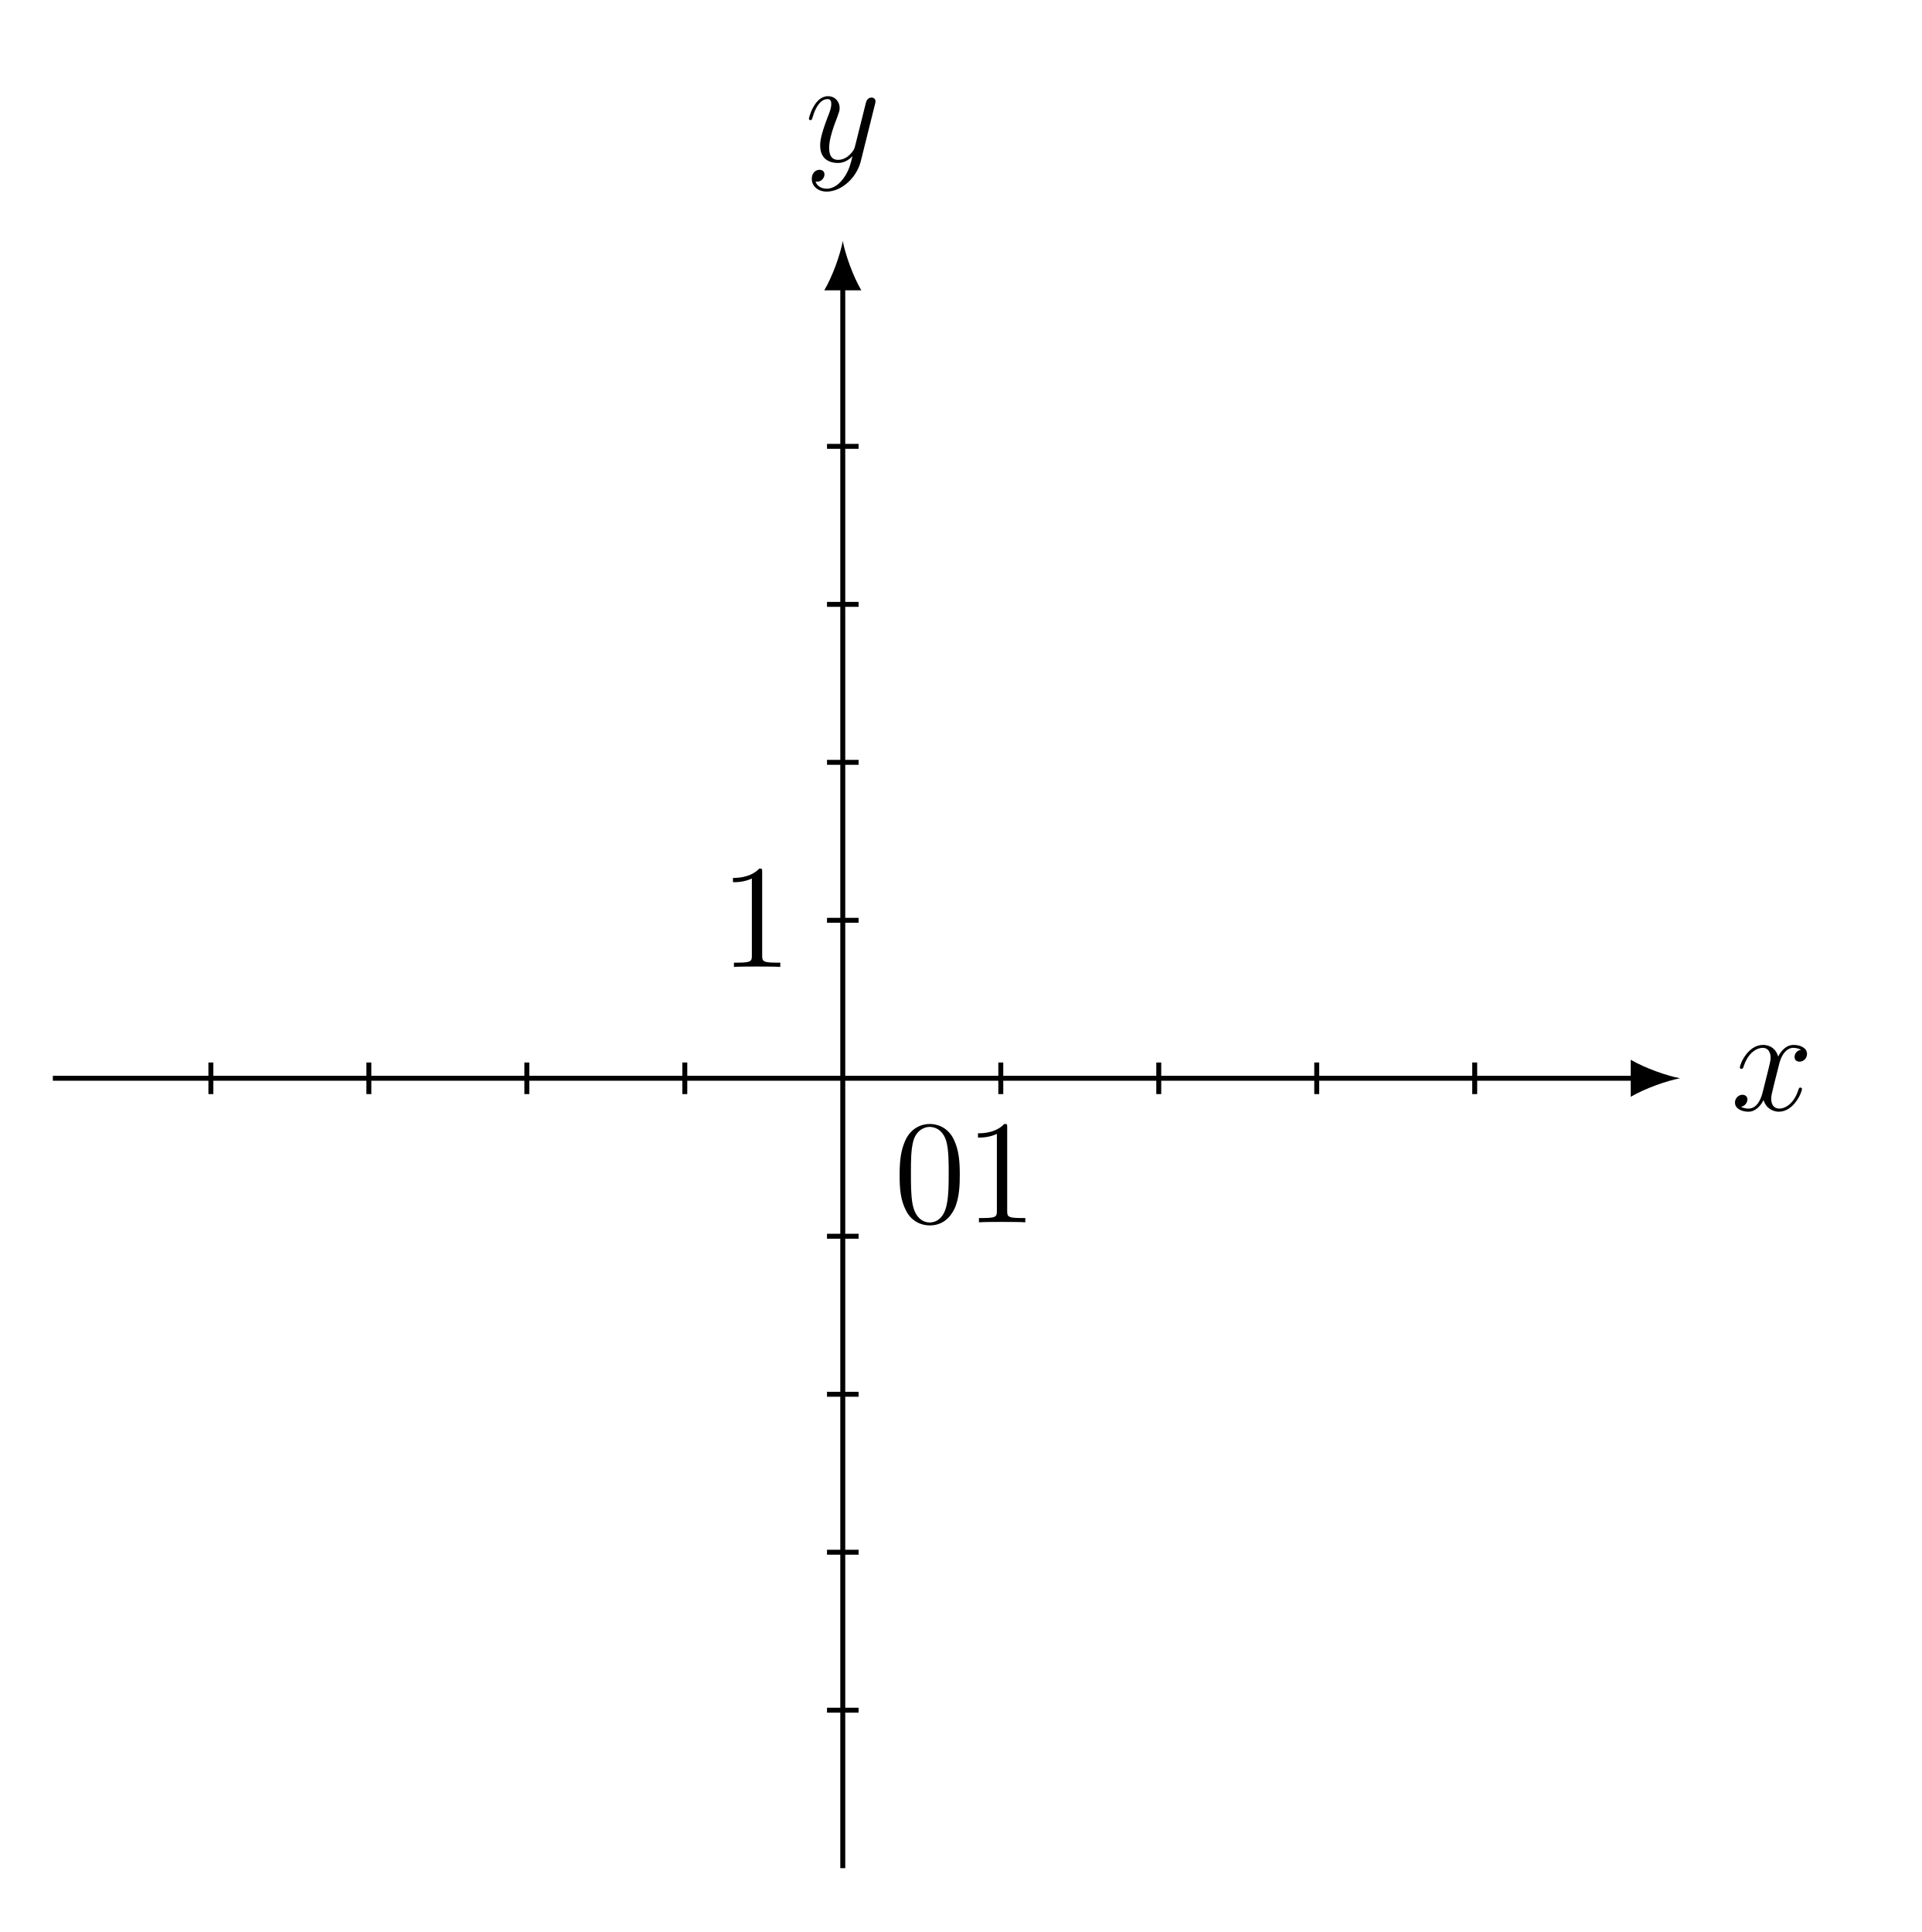
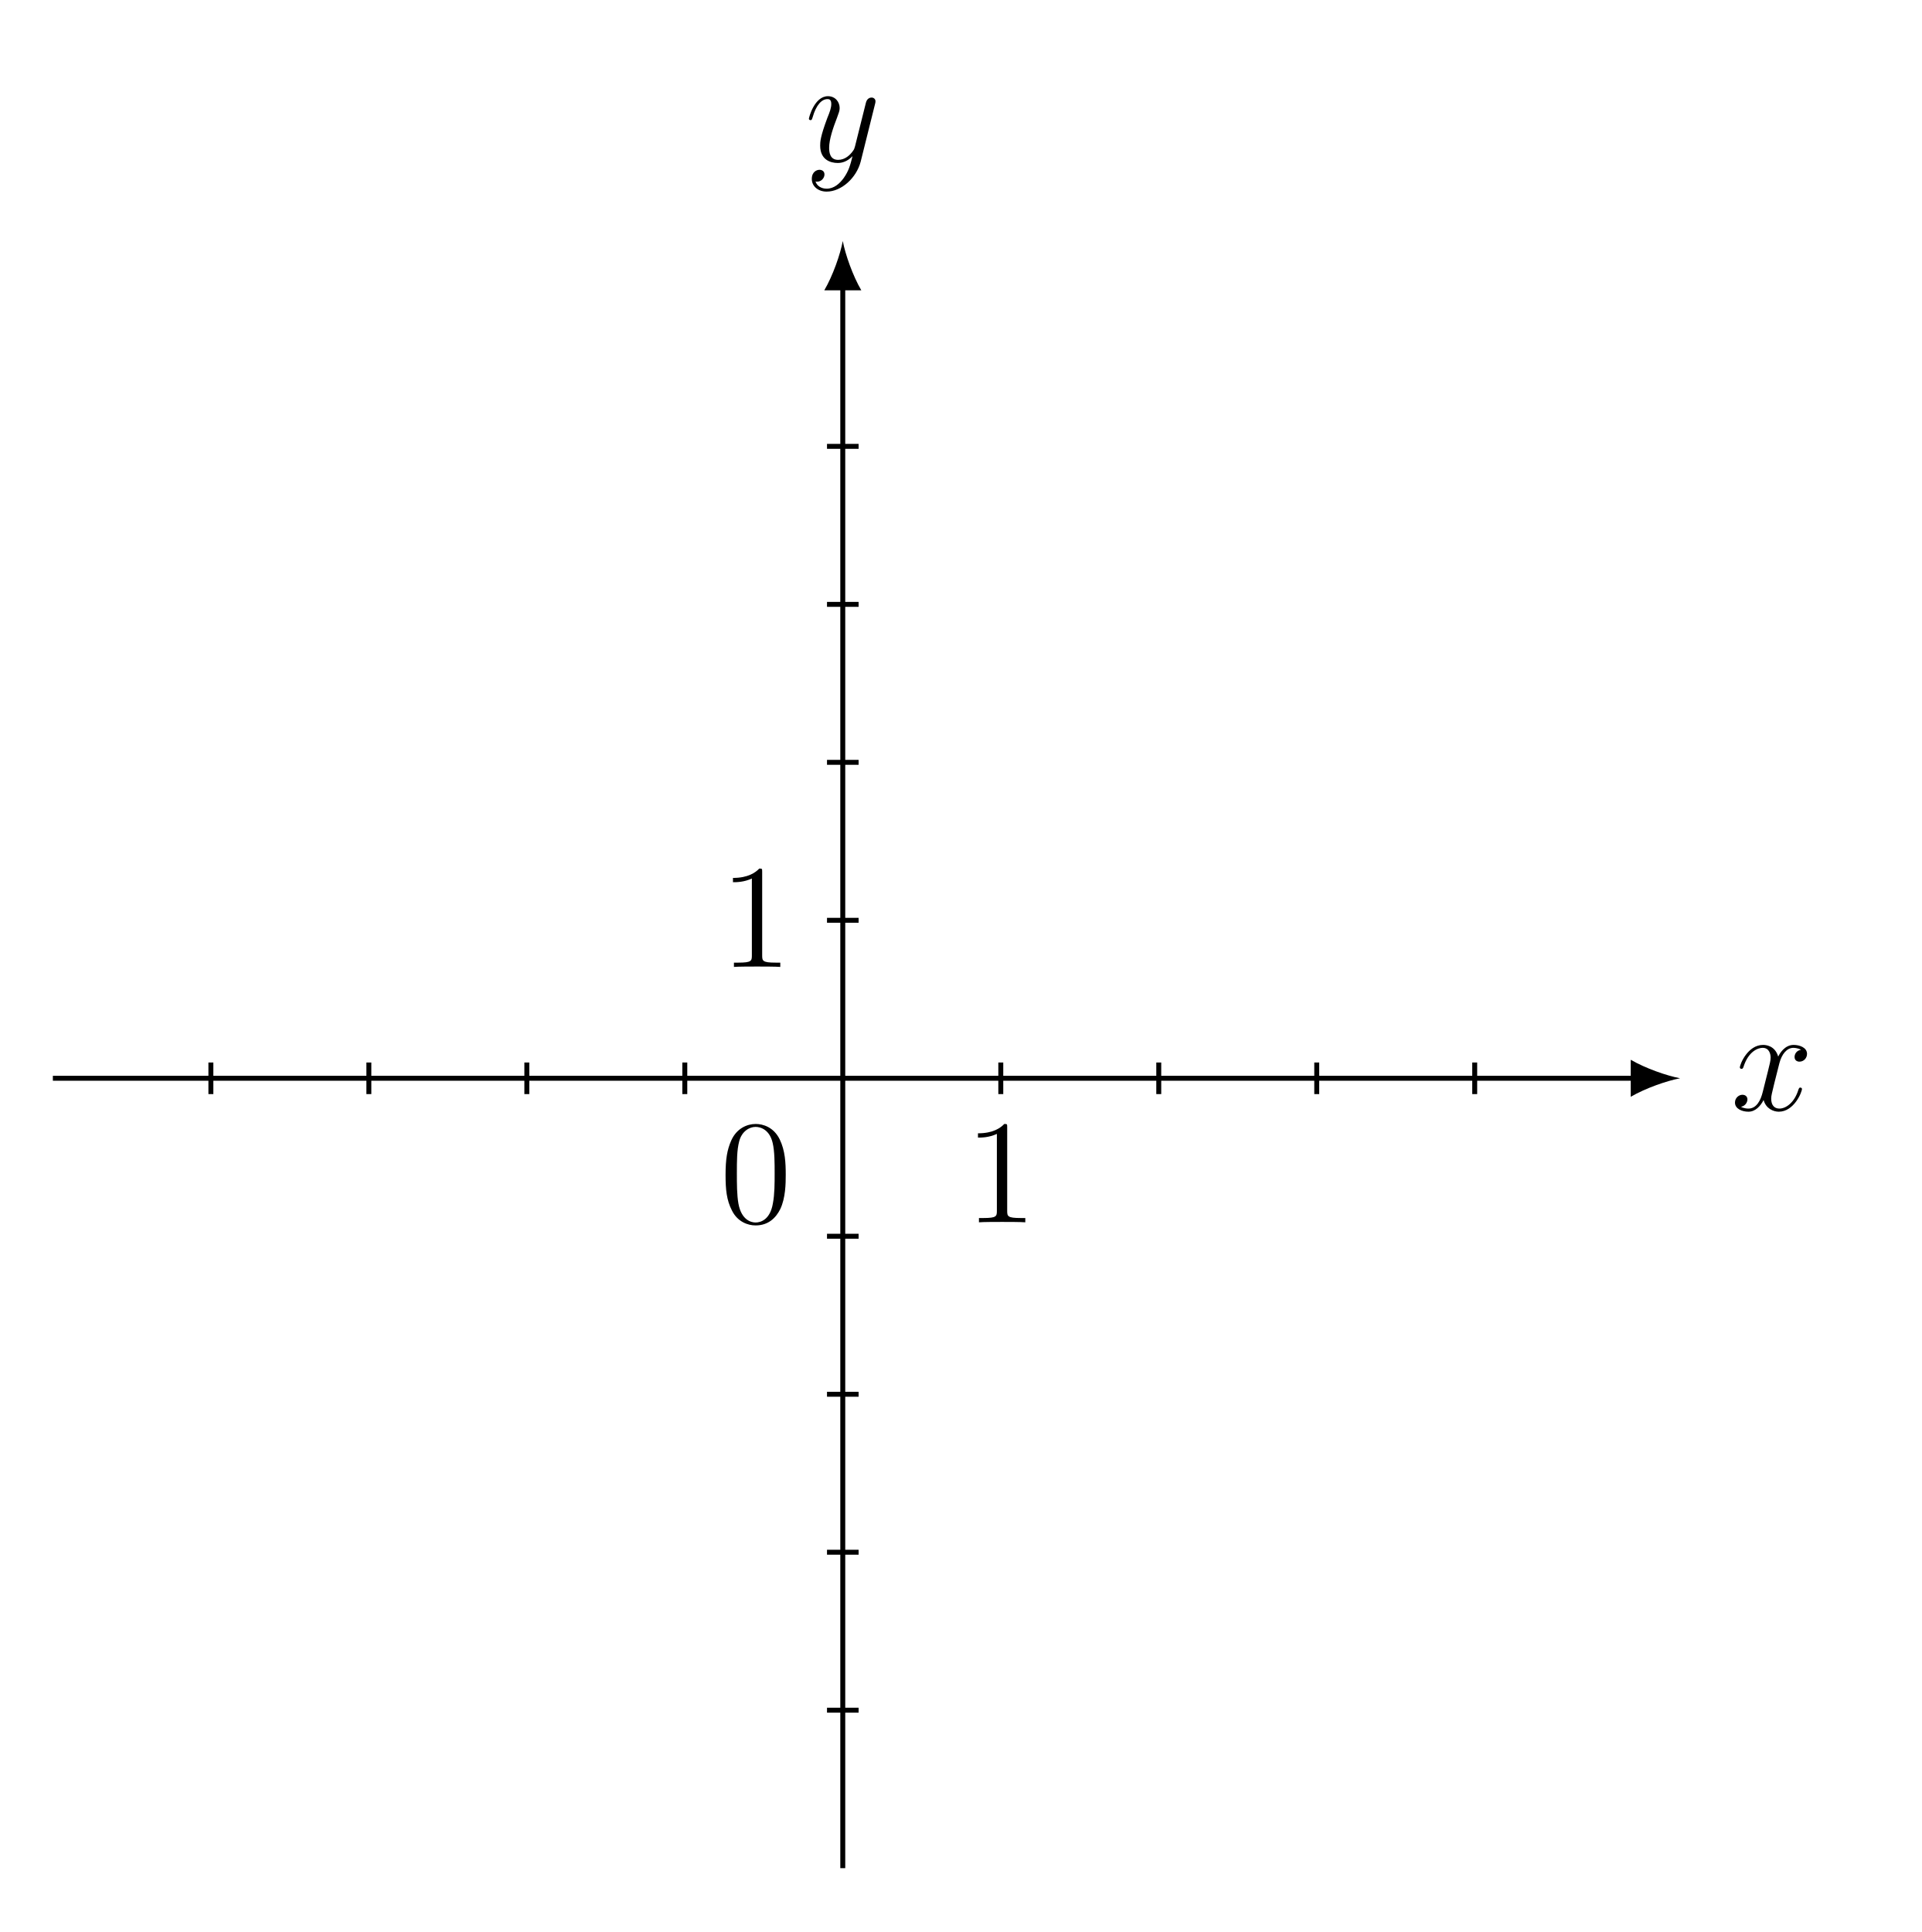
<svg xmlns="http://www.w3.org/2000/svg" xmlns:xlink="http://www.w3.org/1999/xlink" width="154.209pt" height="155.029pt" viewBox="0 0 154.209 155.029" version="1.2">
  <defs>
    <g>
      <symbol overflow="visible" id="glyph0-0">
        <path style="stroke:none;" d="" />
      </symbol>
      <symbol overflow="visible" id="glyph0-1">
        <path style="stroke:none;" d="M 5.703 -1.703 C 5.703 -1.75 5.656 -1.812 5.578 -1.812 C 5.469 -1.812 5.469 -1.75 5.422 -1.656 C 5.109 -0.609 4.422 -0.125 3.891 -0.125 C 3.469 -0.125 3.234 -0.422 3.234 -0.922 C 3.234 -1.172 3.297 -1.359 3.484 -2.156 L 3.891 -3.766 C 4.078 -4.484 4.484 -5 5.016 -5 C 5.016 -5 5.375 -5 5.625 -4.844 C 5.25 -4.781 5.109 -4.484 5.109 -4.266 C 5.109 -3.984 5.328 -3.891 5.5 -3.891 C 5.859 -3.891 6.109 -4.188 6.109 -4.516 C 6.109 -5.016 5.531 -5.234 5.031 -5.234 C 4.312 -5.234 3.906 -4.531 3.797 -4.297 C 3.531 -5.188 2.797 -5.234 2.578 -5.234 C 1.359 -5.234 0.719 -3.688 0.719 -3.422 C 0.719 -3.375 0.766 -3.312 0.859 -3.312 C 0.953 -3.312 0.969 -3.391 1 -3.438 C 1.406 -4.75 2.203 -5 2.547 -5 C 3.078 -5 3.188 -4.5 3.188 -4.219 C 3.188 -3.953 3.109 -3.688 2.969 -3.109 L 2.562 -1.484 C 2.391 -0.766 2.047 -0.125 1.406 -0.125 C 1.359 -0.125 1.062 -0.125 0.812 -0.266 C 1.234 -0.359 1.328 -0.719 1.328 -0.859 C 1.328 -1.094 1.156 -1.234 0.922 -1.234 C 0.641 -1.234 0.328 -0.984 0.328 -0.609 C 0.328 -0.109 0.891 0.125 1.406 0.125 C 1.969 0.125 2.375 -0.328 2.625 -0.812 C 2.812 -0.125 3.406 0.125 3.844 0.125 C 5.062 0.125 5.703 -1.438 5.703 -1.703 Z M 5.703 -1.703 " />
      </symbol>
      <symbol overflow="visible" id="glyph0-2">
        <path style="stroke:none;" d="M 5.641 -4.625 C 5.656 -4.672 5.672 -4.75 5.672 -4.828 C 5.672 -5 5.531 -5.125 5.359 -5.125 C 5.25 -5.125 5 -5.078 4.906 -4.719 L 4.031 -1.219 C 3.969 -1.016 3.969 -0.984 3.875 -0.859 C 3.641 -0.516 3.234 -0.125 2.672 -0.125 C 2 -0.125 1.953 -0.766 1.953 -1.094 C 1.953 -1.766 2.266 -2.688 2.594 -3.531 C 2.719 -3.891 2.797 -4.047 2.797 -4.281 C 2.797 -4.781 2.438 -5.234 1.859 -5.234 C 0.766 -5.234 0.328 -3.516 0.328 -3.422 C 0.328 -3.375 0.375 -3.312 0.453 -3.312 C 0.562 -3.312 0.562 -3.359 0.625 -3.531 C 0.906 -4.531 1.359 -5 1.812 -5 C 1.922 -5 2.125 -5 2.125 -4.609 C 2.125 -4.297 2 -3.953 1.812 -3.5 C 1.234 -1.953 1.234 -1.562 1.234 -1.266 C 1.234 -0.141 2.047 0.125 2.641 0.125 C 2.984 0.125 3.406 0.016 3.828 -0.422 C 3.656 0.281 3.531 0.75 3.125 1.328 C 2.797 1.781 2.344 2.188 1.75 2.188 C 1.609 2.188 1.047 2.156 0.859 1.609 C 0.906 1.625 0.984 1.625 0.984 1.625 C 1.344 1.625 1.578 1.312 1.578 1.047 C 1.578 0.766 1.359 0.672 1.172 0.672 C 0.984 0.672 0.562 0.812 0.562 1.406 C 0.562 2 1.078 2.422 1.75 2.422 C 2.938 2.422 4.141 1.328 4.484 0.016 Z M 5.641 -4.625 " />
      </symbol>
      <symbol overflow="visible" id="glyph1-0">
        <path style="stroke:none;" d="" />
      </symbol>
      <symbol overflow="visible" id="glyph1-1">
        <path style="stroke:none;" d="M 5.312 -3.797 C 5.312 -4.781 5.266 -5.75 4.828 -6.656 C 4.344 -7.641 3.484 -7.891 2.906 -7.891 C 2.219 -7.891 1.375 -7.547 0.938 -6.562 C 0.609 -5.812 0.484 -5.078 0.484 -3.797 C 0.484 -2.641 0.562 -1.781 1 -0.938 C 1.453 -0.031 2.281 0.25 2.891 0.25 C 3.938 0.25 4.531 -0.375 4.875 -1.062 C 5.297 -1.953 5.312 -3.109 5.312 -3.797 Z M 4.422 -3.938 C 4.422 -3.141 4.422 -2.25 4.281 -1.516 C 4.062 -0.219 3.312 0.016 2.891 0.016 C 2.516 0.016 1.75 -0.203 1.516 -1.5 C 1.391 -2.203 1.391 -3.109 1.391 -3.938 C 1.391 -4.922 1.391 -5.797 1.578 -6.5 C 1.781 -7.297 2.391 -7.656 2.891 -7.656 C 3.344 -7.656 4.031 -7.391 4.266 -6.359 C 4.422 -5.688 4.422 -4.75 4.422 -3.938 Z M 4.422 -3.938 " />
      </symbol>
      <symbol overflow="visible" id="glyph1-2">
        <path style="stroke:none;" d="M 4.875 0 L 4.875 -0.344 L 4.5 -0.344 C 3.453 -0.344 3.422 -0.484 3.422 -0.922 L 3.422 -7.609 C 3.422 -7.891 3.422 -7.891 3.188 -7.891 C 2.891 -7.578 2.297 -7.141 1.078 -7.141 L 1.078 -6.797 C 1.359 -6.797 1.953 -6.797 2.594 -7.094 L 2.594 -0.922 C 2.594 -0.484 2.562 -0.344 1.516 -0.344 L 1.156 -0.344 L 1.156 0 C 1.469 -0.031 2.625 -0.031 3.016 -0.031 C 3.406 -0.031 4.547 -0.031 4.875 0 Z M 4.875 0 " />
      </symbol>
    </g>
  </defs>
  <g id="surface1">
    <path style="fill:none;stroke-width:0.399;stroke-linecap:butt;stroke-linejoin:miter;stroke:rgb(0%,0%,0%);stroke-opacity:1;stroke-miterlimit:10;" d="M -63.782 0.001 L 64.022 0.001 " transform="matrix(0.993776,0,0,-0.993776,67.62686,86.52407)" />
    <path style=" stroke:none;fill-rule:nonzero;fill:rgb(0%,0%,0%);fill-opacity:1;" d="M 134.812 86.523 C 133.758 86.324 132.039 85.73 130.852 85.039 L 130.852 88.008 C 132.039 87.316 133.758 86.723 134.812 86.523 " />
    <g style="fill:rgb(0%,0%,0%);fill-opacity:1;">
      <use xlink:href="#glyph0-1" x="138.888" y="89.081" />
    </g>
    <path style="fill:none;stroke-width:0.399;stroke-linecap:butt;stroke-linejoin:miter;stroke:rgb(0%,0%,0%);stroke-opacity:1;stroke-miterlimit:10;" d="M -0.002 -63.779 L -0.002 64.02 " transform="matrix(0.993776,0,0,-0.993776,67.62686,86.52407)" />
    <path style=" stroke:none;fill-rule:nonzero;fill:rgb(0%,0%,0%);fill-opacity:1;" d="M 67.625 19.34 C 67.43 20.395 66.836 22.109 66.141 23.297 L 69.113 23.297 C 68.418 22.109 67.824 20.395 67.625 19.34 " />
    <g style="fill:rgb(0%,0%,0%);fill-opacity:1;">
      <use xlink:href="#glyph0-2" x="64.578" y="12.953" />
    </g>
    <path style="fill:none;stroke-width:0.399;stroke-linecap:butt;stroke-linejoin:miter;stroke:rgb(0%,0%,0%);stroke-opacity:1;stroke-miterlimit:10;" d="M -51.023 -1.277 L -51.023 1.274 " transform="matrix(0.993776,0,0,-0.993776,67.62686,86.52407)" />
    <path style="fill:none;stroke-width:0.399;stroke-linecap:butt;stroke-linejoin:miter;stroke:rgb(0%,0%,0%);stroke-opacity:1;stroke-miterlimit:10;" d="M -38.267 -1.277 L -38.267 1.274 " transform="matrix(0.993776,0,0,-0.993776,67.62686,86.52407)" />
    <path style="fill:none;stroke-width:0.399;stroke-linecap:butt;stroke-linejoin:miter;stroke:rgb(0%,0%,0%);stroke-opacity:1;stroke-miterlimit:10;" d="M -25.512 -1.277 L -25.512 1.274 " transform="matrix(0.993776,0,0,-0.993776,67.62686,86.52407)" />
    <path style="fill:none;stroke-width:0.399;stroke-linecap:butt;stroke-linejoin:miter;stroke:rgb(0%,0%,0%);stroke-opacity:1;stroke-miterlimit:10;" d="M -12.757 -1.277 L -12.757 1.274 " transform="matrix(0.993776,0,0,-0.993776,67.62686,86.52407)" />
    <path style="fill:none;stroke-width:0.399;stroke-linecap:butt;stroke-linejoin:miter;stroke:rgb(0%,0%,0%);stroke-opacity:1;stroke-miterlimit:10;" d="M 12.757 -1.277 L 12.757 1.274 " transform="matrix(0.993776,0,0,-0.993776,67.62686,86.52407)" />
    <path style="fill:none;stroke-width:0.399;stroke-linecap:butt;stroke-linejoin:miter;stroke:rgb(0%,0%,0%);stroke-opacity:1;stroke-miterlimit:10;" d="M 25.512 -1.277 L 25.512 1.274 " transform="matrix(0.993776,0,0,-0.993776,67.62686,86.52407)" />
    <path style="fill:none;stroke-width:0.399;stroke-linecap:butt;stroke-linejoin:miter;stroke:rgb(0%,0%,0%);stroke-opacity:1;stroke-miterlimit:10;" d="M 38.268 -1.277 L 38.268 1.274 " transform="matrix(0.993776,0,0,-0.993776,67.62686,86.52407)" />
    <path style="fill:none;stroke-width:0.399;stroke-linecap:butt;stroke-linejoin:miter;stroke:rgb(0%,0%,0%);stroke-opacity:1;stroke-miterlimit:10;" d="M 51.023 -1.277 L 51.023 1.274 " transform="matrix(0.993776,0,0,-0.993776,67.62686,86.52407)" />
    <path style="fill:none;stroke-width:0.399;stroke-linecap:butt;stroke-linejoin:miter;stroke:rgb(0%,0%,0%);stroke-opacity:1;stroke-miterlimit:10;" d="M -1.275 -51.024 L 1.276 -51.024 " transform="matrix(0.993776,0,0,-0.993776,67.62686,86.52407)" />
    <path style="fill:none;stroke-width:0.399;stroke-linecap:butt;stroke-linejoin:miter;stroke:rgb(0%,0%,0%);stroke-opacity:1;stroke-miterlimit:10;" d="M -1.275 -38.269 L 1.276 -38.269 " transform="matrix(0.993776,0,0,-0.993776,67.62686,86.52407)" />
    <path style="fill:none;stroke-width:0.399;stroke-linecap:butt;stroke-linejoin:miter;stroke:rgb(0%,0%,0%);stroke-opacity:1;stroke-miterlimit:10;" d="M -1.275 -25.514 L 1.276 -25.514 " transform="matrix(0.993776,0,0,-0.993776,67.62686,86.52407)" />
    <path style="fill:none;stroke-width:0.399;stroke-linecap:butt;stroke-linejoin:miter;stroke:rgb(0%,0%,0%);stroke-opacity:1;stroke-miterlimit:10;" d="M -1.275 -12.755 L 1.276 -12.755 " transform="matrix(0.993776,0,0,-0.993776,67.62686,86.52407)" />
    <path style="fill:none;stroke-width:0.399;stroke-linecap:butt;stroke-linejoin:miter;stroke:rgb(0%,0%,0%);stroke-opacity:1;stroke-miterlimit:10;" d="M -1.275 12.756 L 1.276 12.756 " transform="matrix(0.993776,0,0,-0.993776,67.62686,86.52407)" />
    <path style="fill:none;stroke-width:0.399;stroke-linecap:butt;stroke-linejoin:miter;stroke:rgb(0%,0%,0%);stroke-opacity:1;stroke-miterlimit:10;" d="M -1.275 25.511 L 1.276 25.511 " transform="matrix(0.993776,0,0,-0.993776,67.62686,86.52407)" />
    <path style="fill:none;stroke-width:0.399;stroke-linecap:butt;stroke-linejoin:miter;stroke:rgb(0%,0%,0%);stroke-opacity:1;stroke-miterlimit:10;" d="M -1.275 38.266 L 1.276 38.266 " transform="matrix(0.993776,0,0,-0.993776,67.62686,86.52407)" />
    <path style="fill:none;stroke-width:0.399;stroke-linecap:butt;stroke-linejoin:miter;stroke:rgb(0%,0%,0%);stroke-opacity:1;stroke-miterlimit:10;" d="M -1.275 51.025 L 1.276 51.025 " transform="matrix(0.993776,0,0,-0.993776,67.62686,86.52407)" />
    <g style="fill:rgb(0%,0%,0%);fill-opacity:1;">
-       <use xlink:href="#glyph1-1" x="71.702" y="98.081" />
+       <use xlink:href="#glyph1-1" x="57.736" y="98.081" />
    </g>
    <g style="fill:rgb(0%,0%,0%);fill-opacity:1;">
      <use xlink:href="#glyph1-2" x="77.396" y="98.081" />
    </g>
    <g style="fill:rgb(0%,0%,0%);fill-opacity:1;">
      <use xlink:href="#glyph1-2" x="57.736" y="77.588" />
    </g>
  </g>
</svg>
